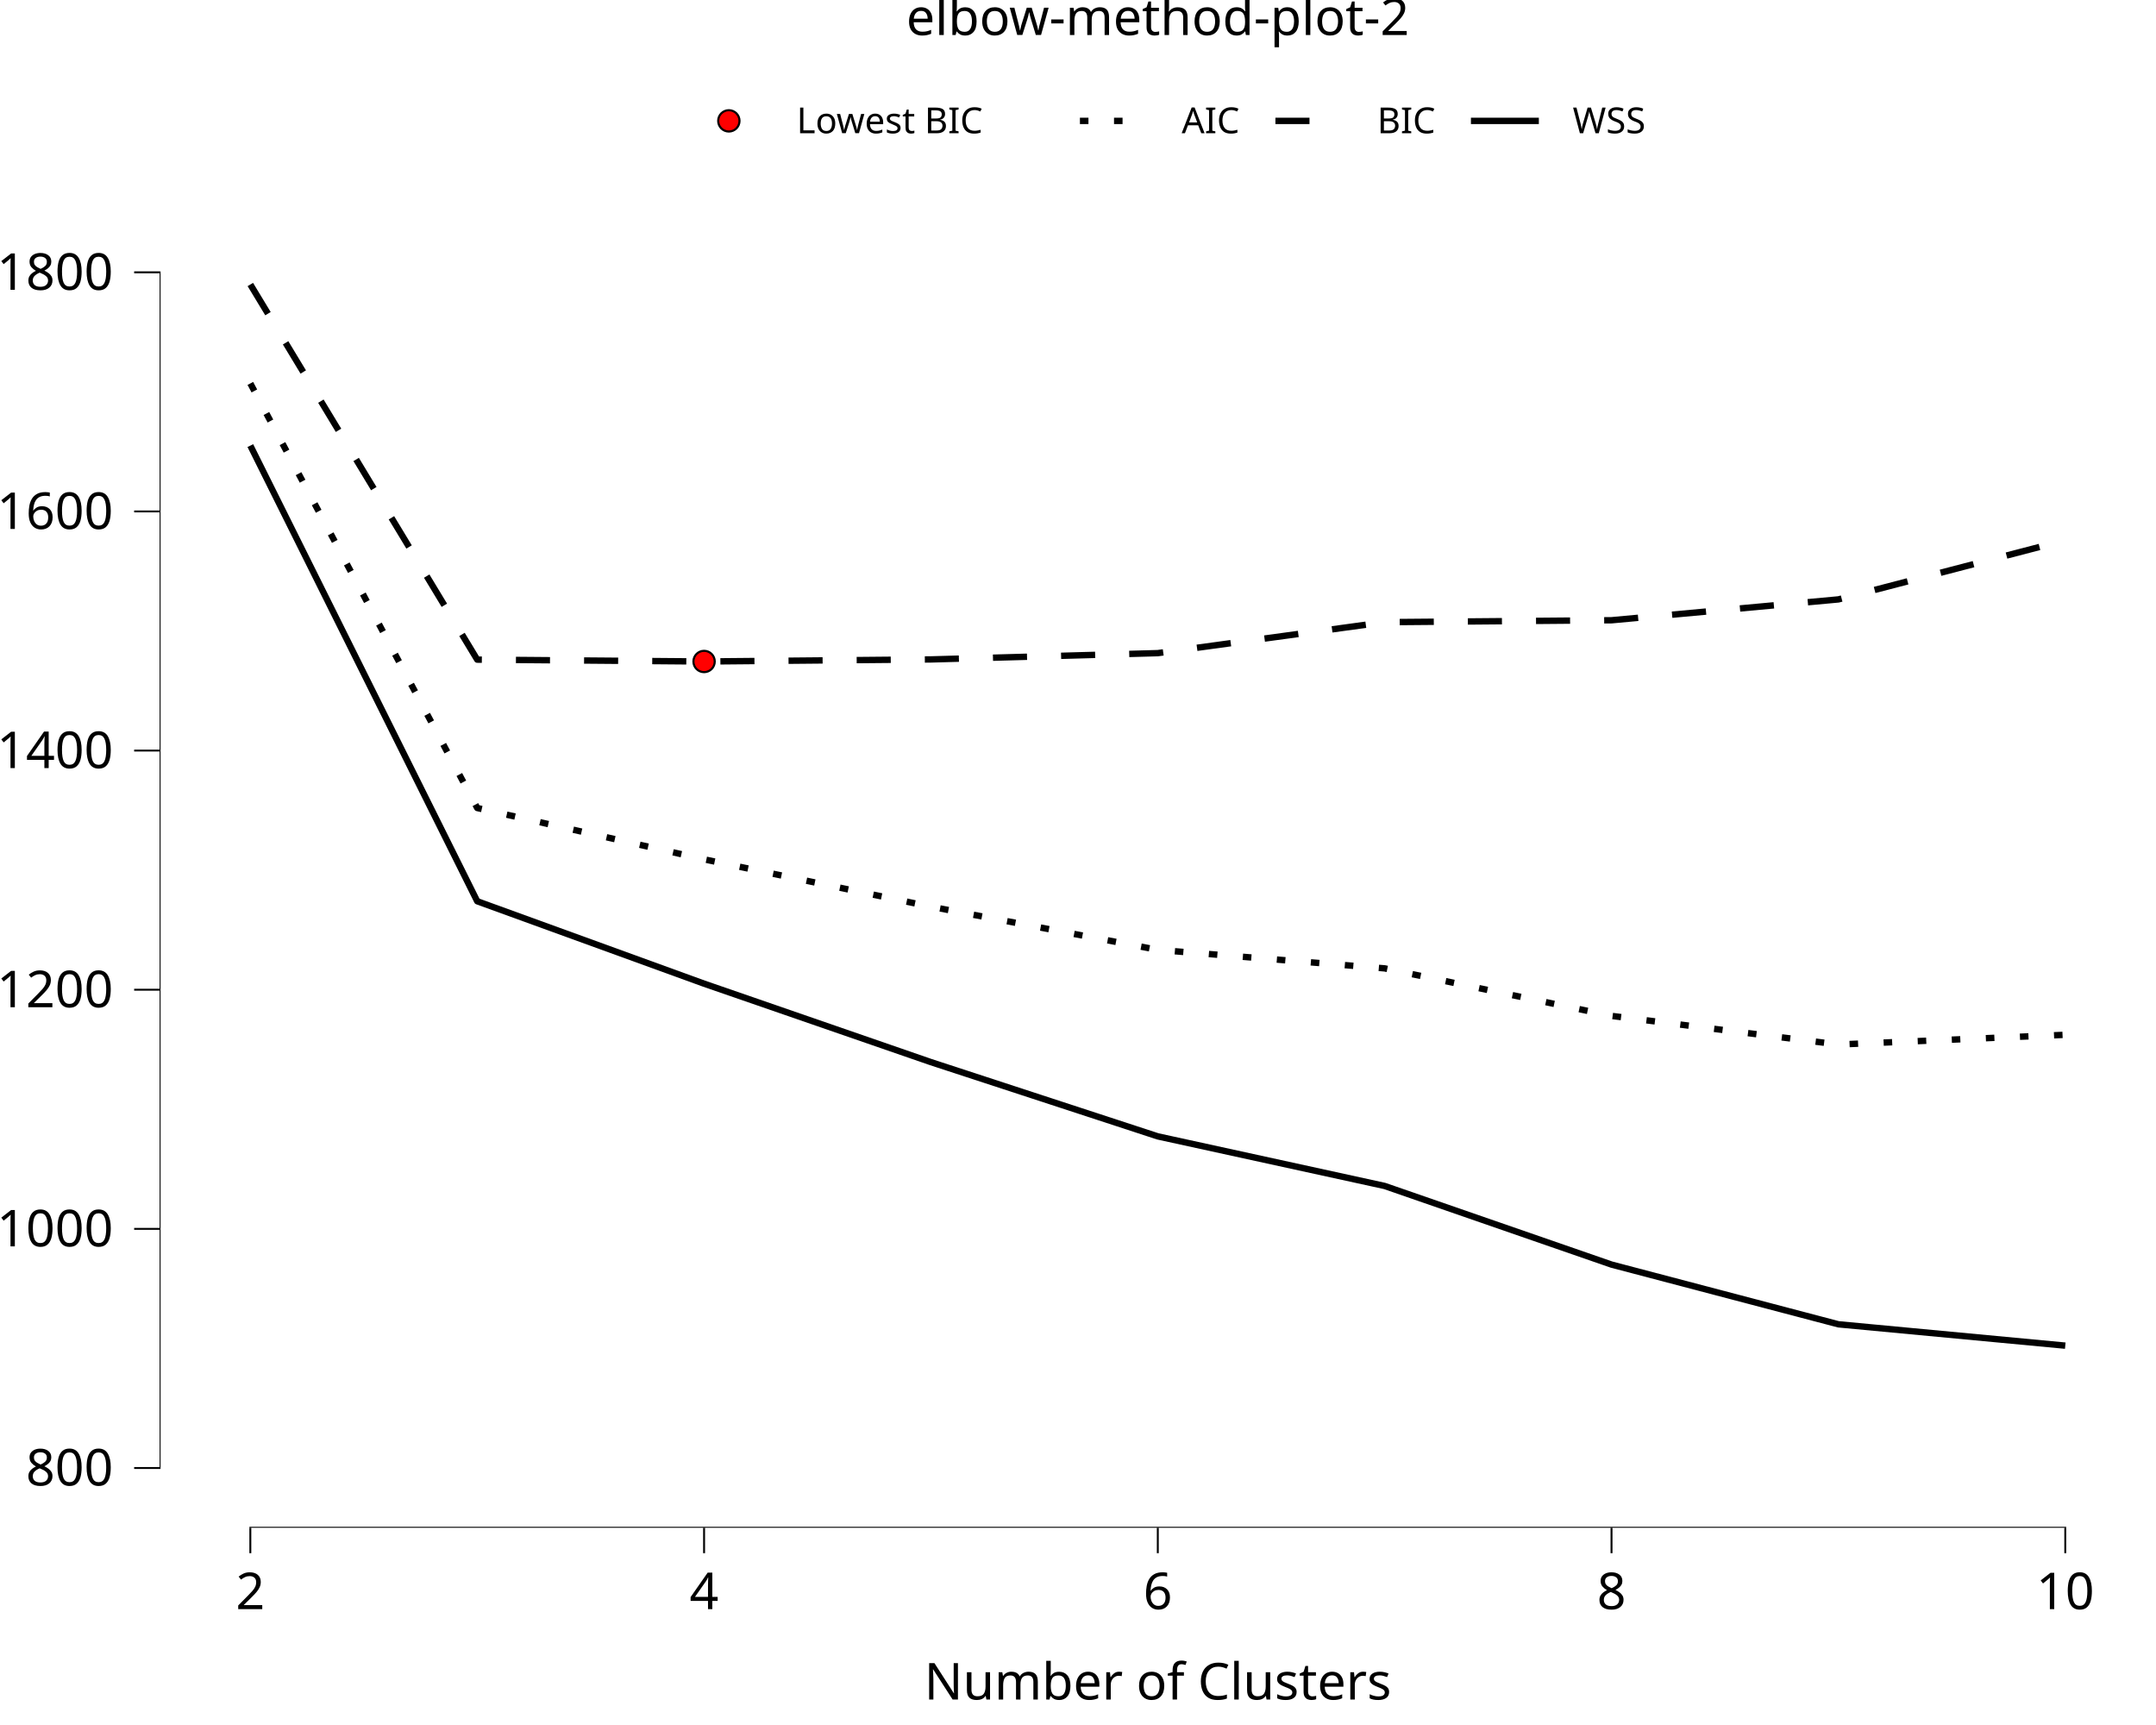
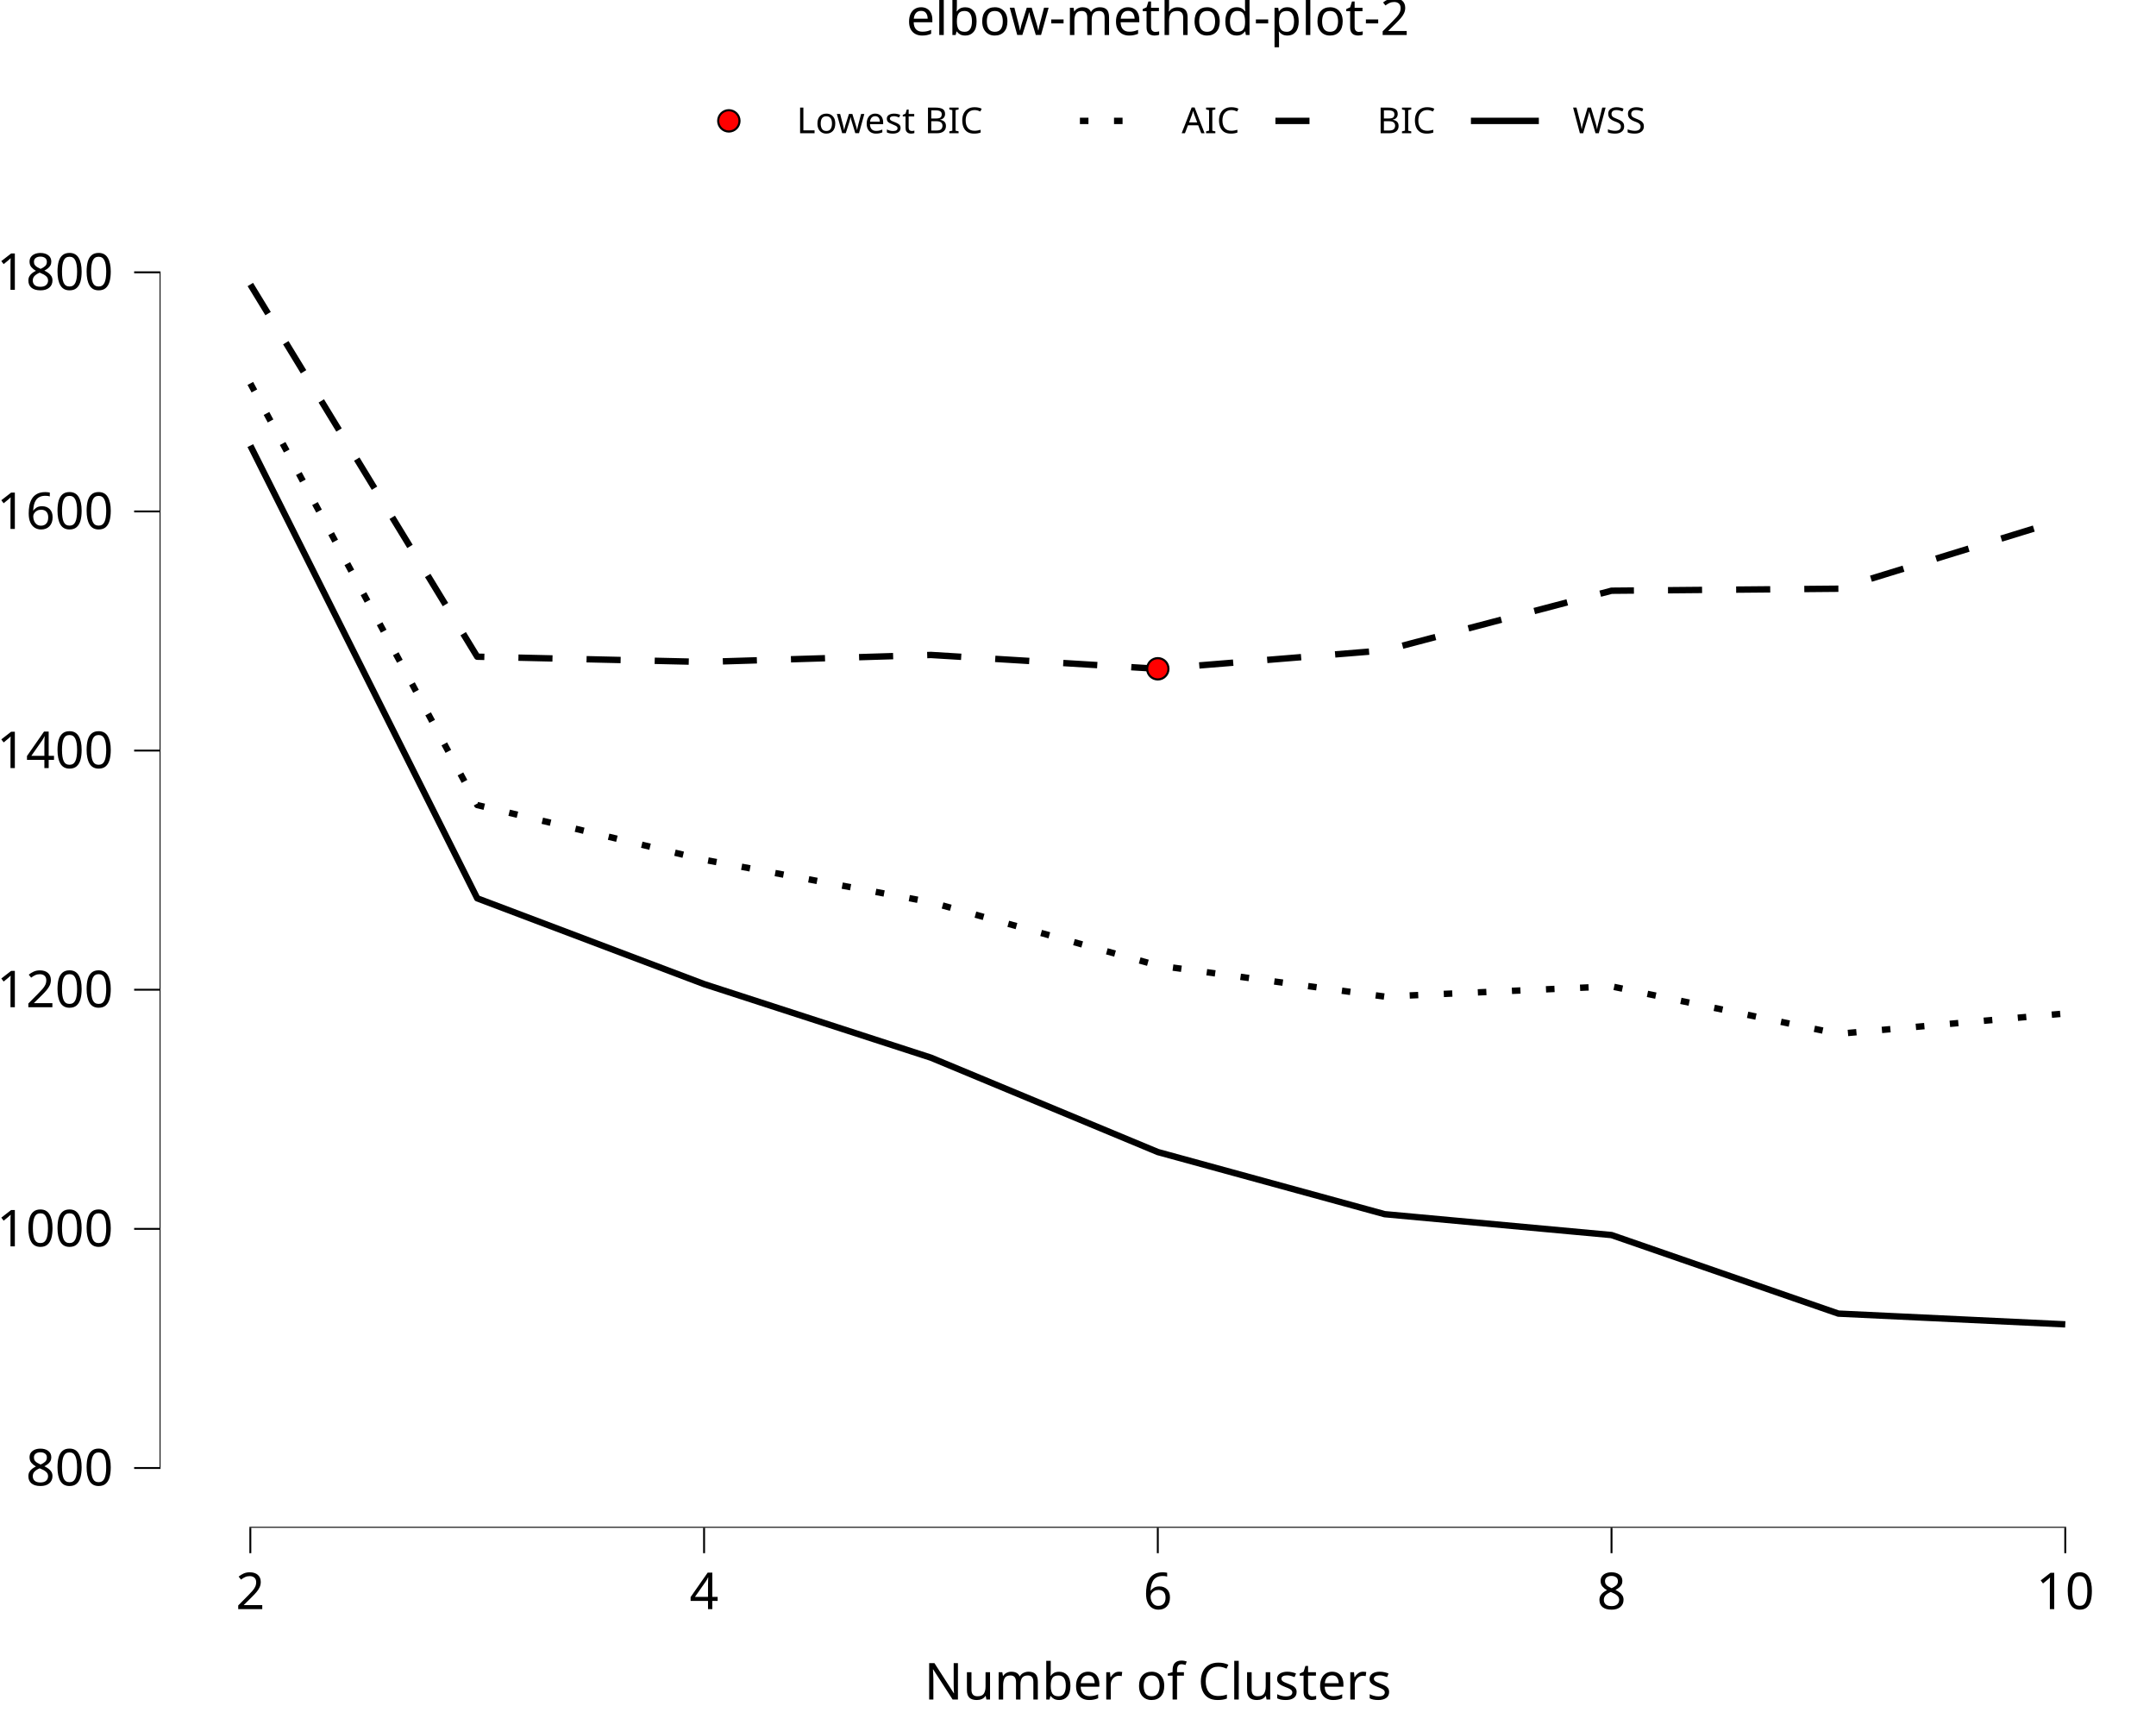
<svg xmlns="http://www.w3.org/2000/svg" class="svglite" data-engine-version="2.0" width="720.00pt" height="576.00pt" viewBox="0 0 720.00 576.00">
  <defs>
    <style type="text/css">
    .svglite line, .svglite polyline, .svglite polygon, .svglite path, .svglite rect, .svglite circle {
      fill: none;
      stroke: #000000;
      stroke-linecap: round;
      stroke-linejoin: round;
      stroke-miterlimit: 10.00;
    }
  </style>
  </defs>
  <rect width="100%" height="100%" style="stroke: none; fill: #FFFFFF;" />
  <defs>
    <clipPath id="cpMC4wMHw3MjAuMDB8MC4wMHw1NzYuMDA=">
      <rect x="0.00" y="0.00" width="720.00" height="576.00" />
    </clipPath>
  </defs>
  <g clip-path="url(#cpMC4wMHw3MjAuMDB8MC4wMHw1NzYuMDA=)">
    <rect x="0.00" y="0.00" width="720.00" height="576.00" style="stroke-width: 10.67; stroke: none;" />
  </g>
  <defs>
    <clipPath id="cpNTMuMzB8NzIwLjAwfDcwLjk3fDUxMC4xNA==">
      <rect x="53.30" y="70.97" width="666.70" height="439.17" />
    </clipPath>
  </defs>
  <g clip-path="url(#cpNTMuMzB8NzIwLjAwfDcwLjk3fDUxMC4xNA==)">
    <rect x="53.30" y="70.97" width="666.70" height="439.17" style="stroke-width: 10.67; stroke: none;" />
-     <polyline points="83.60,128.03 159.37,269.80 235.13,286.94 310.89,302.76 386.65,317.17 462.41,323.35 538.17,339.22 613.93,348.78 689.70,345.53 " style="stroke-width: 2.13; stroke-dasharray: 2.85,8.54; stroke-linecap: butt;" />
-     <polyline points="83.60,95.00 159.37,220.26 235.13,220.88 310.89,220.19 386.65,218.09 462.41,207.75 538.17,207.11 613.93,200.15 689.70,180.39 " style="stroke-width: 2.13; stroke-dasharray: 11.38,11.38; stroke-linecap: butt;" />
-     <polyline points="83.60,148.79 159.37,300.94 235.13,328.46 310.89,354.66 386.65,379.45 462.41,396.01 538.17,422.26 613.93,442.20 689.70,449.33 " style="stroke-width: 2.13; stroke-linecap: butt;" />
+     <polyline points="83.60,128.03 159.37,268.82 235.13,287.08 310.89,301.27 386.65,322.40 462.41,332.77 538.17,329.36 613.93,345.21 689.70,338.41 " style="stroke-width: 2.13; stroke-dasharray: 2.85,8.54; stroke-linecap: butt;" />
+     <polyline points="83.60,95.00 159.37,219.28 235.13,221.03 310.89,218.70 386.65,223.32 462.41,217.17 538.17,197.25 613.93,196.58 689.70,173.27 " style="stroke-width: 2.13; stroke-dasharray: 11.38,11.38; stroke-linecap: butt;" />
+     <polyline points="83.60,148.79 159.37,299.96 235.13,328.60 310.89,353.17 386.65,384.68 462.41,405.43 538.17,412.40 613.93,438.63 689.70,442.22 " style="stroke-width: 2.13; stroke-linecap: butt;" />
    <line x1="83.29" y1="510.14" x2="690.01" y2="510.14" style="stroke-width: 0.64; stroke-linecap: butt;" />
    <line x1="53.30" y1="490.50" x2="53.30" y2="90.62" style="stroke-width: 0.64; stroke-linecap: butt;" />
-     <circle cx="235.13" cy="220.88" r="3.56" style="stroke-width: 0.71; fill: #FF0000;" />
+     <circle cx="386.65" cy="223.32" r="3.56" style="stroke-width: 0.71; fill: #FF0000;" />
    <rect x="53.30" y="70.97" width="666.70" height="439.17" style="stroke-width: 0.00; stroke: none;" />
  </g>
  <g clip-path="url(#cpMC4wMHw3MjAuMDB8MC4wMHw1NzYuMDA=)">
    <polyline points="53.30,510.14 53.30,70.97 " style="stroke-width: 0.00; stroke: none; stroke-linecap: butt;" />
    <text x="37.82" y="496.03" text-anchor="end" style="font-size: 17.00px; font-family: sans;" textLength="28.37px" lengthAdjust="spacingAndGlyphs">800</text>
    <text x="37.82" y="416.18" text-anchor="end" style="font-size: 17.00px; font-family: sans;" textLength="37.82px" lengthAdjust="spacingAndGlyphs">1000</text>
    <text x="37.82" y="336.33" text-anchor="end" style="font-size: 17.00px; font-family: sans;" textLength="37.82px" lengthAdjust="spacingAndGlyphs">1200</text>
    <text x="37.82" y="256.48" text-anchor="end" style="font-size: 17.00px; font-family: sans;" textLength="37.82px" lengthAdjust="spacingAndGlyphs">1400</text>
    <text x="37.82" y="176.63" text-anchor="end" style="font-size: 17.00px; font-family: sans;" textLength="37.82px" lengthAdjust="spacingAndGlyphs">1600</text>
    <text x="37.82" y="96.78" text-anchor="end" style="font-size: 17.00px; font-family: sans;" textLength="37.82px" lengthAdjust="spacingAndGlyphs">1800</text>
    <polyline points="44.80,490.18 53.30,490.18 " style="stroke-width: 0.64; stroke-linecap: butt;" />
    <polyline points="44.80,410.33 53.30,410.33 " style="stroke-width: 0.64; stroke-linecap: butt;" />
    <polyline points="44.80,330.48 53.30,330.48 " style="stroke-width: 0.64; stroke-linecap: butt;" />
    <polyline points="44.80,250.63 53.30,250.63 " style="stroke-width: 0.64; stroke-linecap: butt;" />
    <polyline points="44.80,170.78 53.30,170.78 " style="stroke-width: 0.64; stroke-linecap: butt;" />
    <polyline points="44.80,90.93 53.30,90.93 " style="stroke-width: 0.64; stroke-linecap: butt;" />
    <polyline points="53.30,510.14 720.00,510.14 " style="stroke-width: 0.00; stroke: none; stroke-linecap: butt;" />
    <polyline points="83.60,518.64 83.60,510.14 " style="stroke-width: 0.64; stroke-linecap: butt;" />
    <polyline points="235.13,518.64 235.13,510.14 " style="stroke-width: 0.64; stroke-linecap: butt;" />
    <polyline points="386.65,518.64 386.65,510.14 " style="stroke-width: 0.64; stroke-linecap: butt;" />
    <polyline points="538.17,518.64 538.17,510.14 " style="stroke-width: 0.64; stroke-linecap: butt;" />
    <polyline points="689.70,518.64 689.70,510.14 " style="stroke-width: 0.64; stroke-linecap: butt;" />
    <text x="83.60" y="537.32" text-anchor="middle" style="font-size: 17.00px; font-family: sans;" textLength="9.46px" lengthAdjust="spacingAndGlyphs">2</text>
    <text x="235.13" y="537.32" text-anchor="middle" style="font-size: 17.00px; font-family: sans;" textLength="9.46px" lengthAdjust="spacingAndGlyphs">4</text>
    <text x="386.65" y="537.32" text-anchor="middle" style="font-size: 17.00px; font-family: sans;" textLength="9.46px" lengthAdjust="spacingAndGlyphs">6</text>
    <text x="538.17" y="537.32" text-anchor="middle" style="font-size: 17.00px; font-family: sans;" textLength="9.46px" lengthAdjust="spacingAndGlyphs">8</text>
    <text x="689.70" y="537.32" text-anchor="middle" style="font-size: 17.00px; font-family: sans;" textLength="18.91px" lengthAdjust="spacingAndGlyphs">10</text>
    <text x="386.65" y="567.49" text-anchor="middle" style="font-size: 17.00px; font-family: sans;" textLength="146.46px" lengthAdjust="spacingAndGlyphs">Number of Clusters</text>
    <rect x="215.28" y="20.71" width="342.74" height="39.31" style="stroke-width: 0.75; stroke: none;" />
    <rect x="215.28" y="20.71" width="117.61" height="39.31" style="stroke-width: 10.67; stroke: none;" />
    <rect x="229.23" y="26.19" width="28.35" height="28.35" style="stroke-width: 10.67; stroke: none;" />
    <circle cx="243.40" cy="40.36" r="3.56" style="stroke-width: 0.71; fill: #FF0000;" />
    <text x="266.04" y="44.49" style="font-size: 12.00px; font-family: sans;" textLength="61.37px" lengthAdjust="spacingAndGlyphs">Lowest BIC</text>
    <rect x="343.85" y="20.71" width="214.16" height="39.31" style="stroke-width: 10.67; stroke: none;" />
    <rect x="357.80" y="26.19" width="28.35" height="28.35" style="stroke-width: 10.67; stroke: none;" />
    <line x1="360.64" y1="40.36" x2="383.31" y2="40.36" style="stroke-width: 2.13; stroke-dasharray: 2.85,8.54; stroke-linecap: butt;" />
    <rect x="423.09" y="26.19" width="28.35" height="28.35" style="stroke-width: 10.67; stroke: none;" />
    <line x1="425.93" y1="40.36" x2="448.61" y2="40.36" style="stroke-width: 2.13; stroke-dasharray: 11.38,11.38; stroke-linecap: butt;" />
    <rect x="488.39" y="26.19" width="28.35" height="28.35" style="stroke-width: 10.67; stroke: none;" />
    <line x1="491.22" y1="40.36" x2="513.90" y2="40.36" style="stroke-width: 2.13; stroke-linecap: butt;" />
    <text x="394.62" y="44.49" style="font-size: 12.00px; font-family: sans;" textLength="20.01px" lengthAdjust="spacingAndGlyphs">AIC</text>
    <text x="459.91" y="44.49" style="font-size: 12.00px; font-family: sans;" textLength="20.01px" lengthAdjust="spacingAndGlyphs">BIC</text>
    <text x="525.20" y="44.49" style="font-size: 12.00px; font-family: sans;" textLength="27.34px" lengthAdjust="spacingAndGlyphs">WSS</text>
    <text x="386.65" y="11.70" text-anchor="middle" style="font-size: 17.00px; font-family: sans;" textLength="154.98px" lengthAdjust="spacingAndGlyphs">elbow-method-plot-2</text>
  </g>
</svg>
